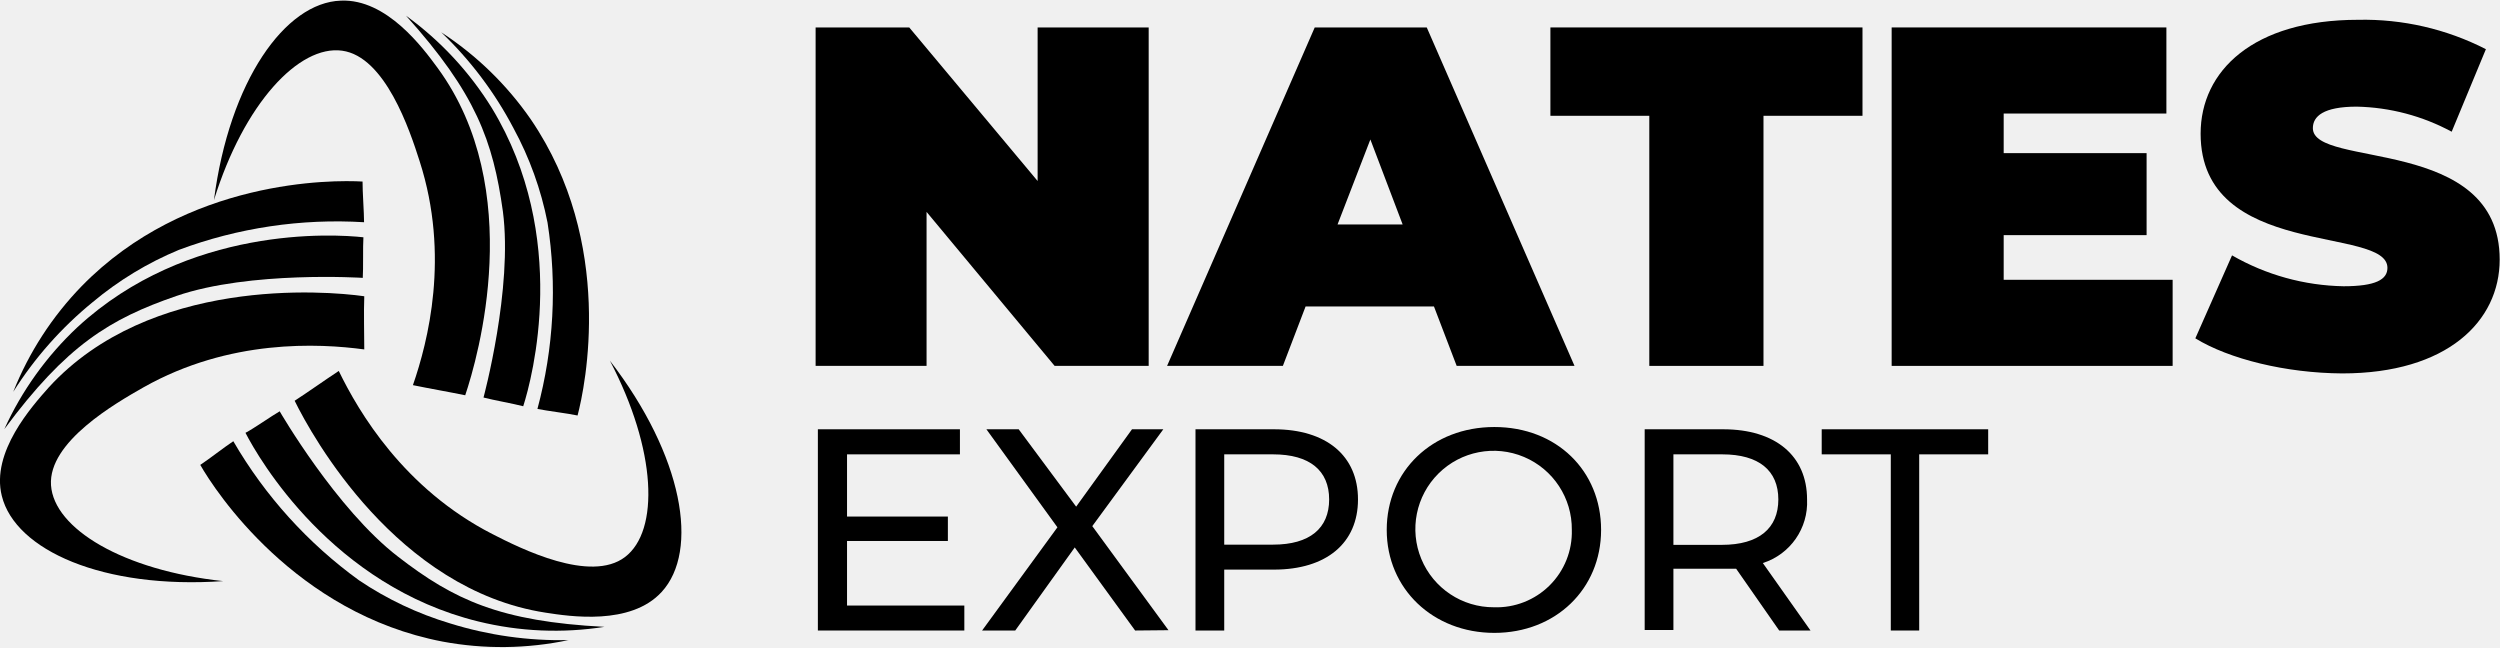
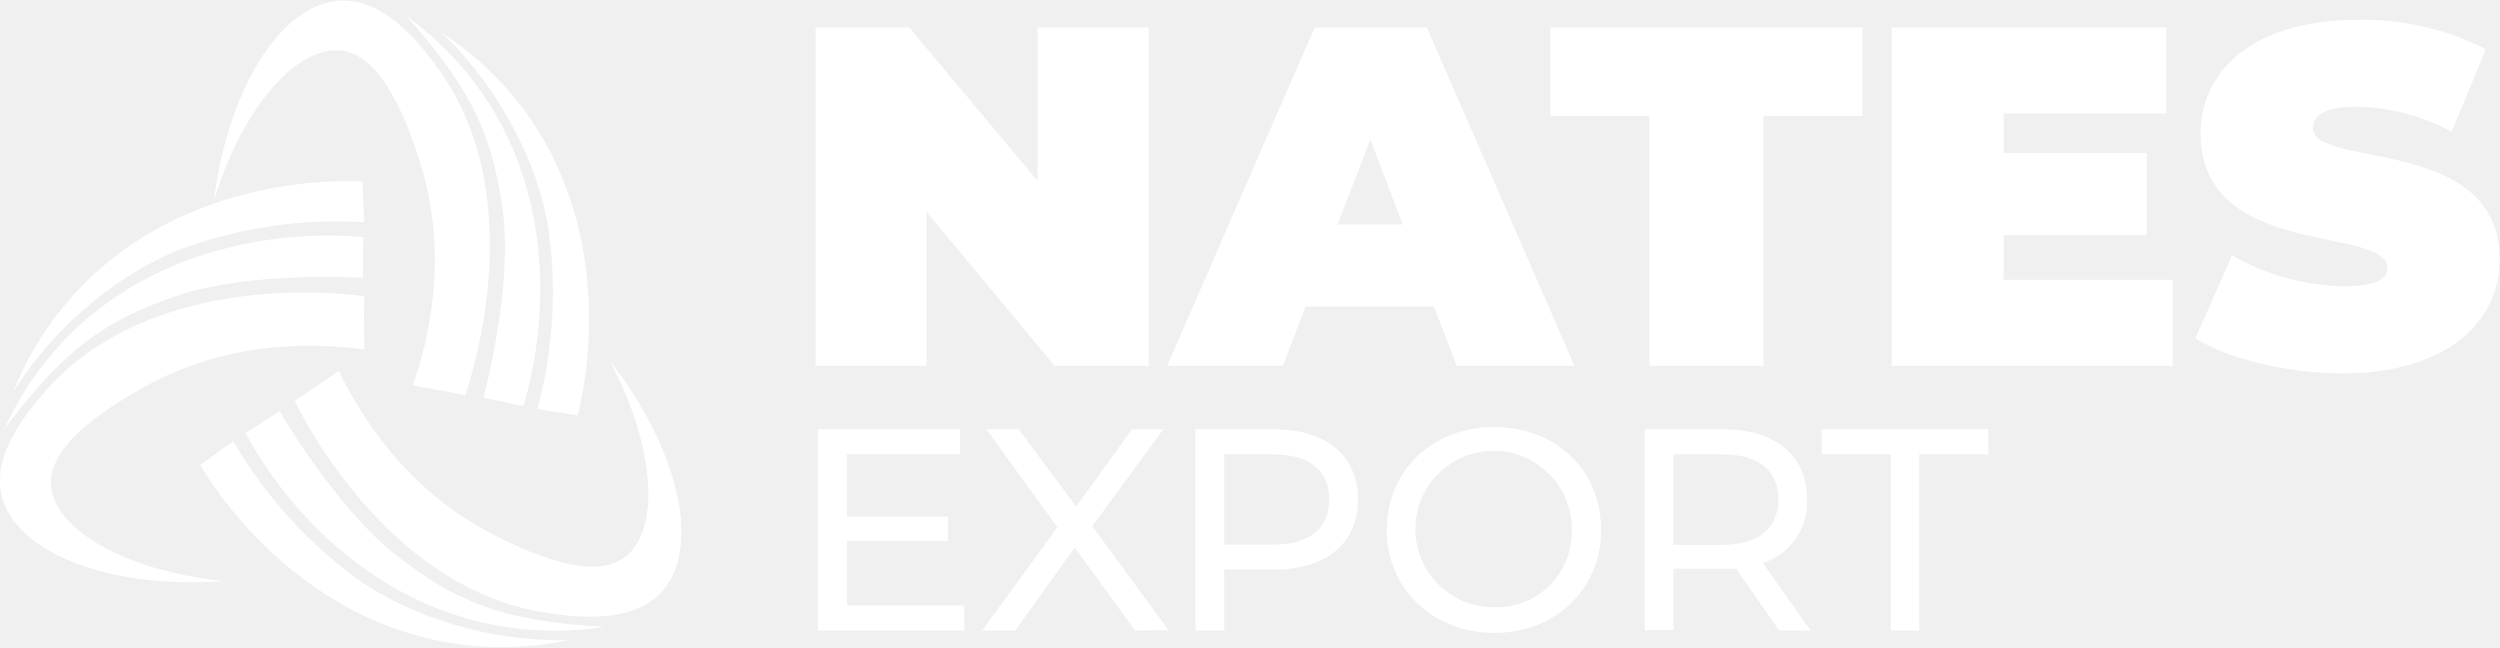
<svg xmlns="http://www.w3.org/2000/svg" viewBox="0 0 232.31 60.13">
  <defs>
    <style>.cls-1{fill:#fff;}</style>
  </defs>
  <g id="Capa_2" data-name="Capa 2">
    <g id="Capa_1-2" data-name="Capa 1">
-       <path className="cls-1" d="M20.74,54c-9.32-1-15.73-4.88-16-8.91s6-7.62,8.6-9.1c8-4.51,16.27-4.09,20.51-3.52,0-1.53-.06-3.41,0-4.94C30.16,27,13.94,25.72,4.53,36,3,37.73-.86,42,.17,46.09,1.42,51.12,9.57,54.77,20.74,54Z" />
-       <path className="cls-1" d="M.4,39.88c5.78-7.8,9.81-10.25,16-12.38,6.84-2.35,17.31-1.68,17.31-1.68.06-.89,0-2.88.06-3.77-2.76-.31-16.31-1.11-26.57,8.35A30,30,0,0,0,.4,39.88Z" />
-       <path className="cls-1" d="M1.23,36.41a34.63,34.63,0,0,1,7.39-8.34,30.91,30.91,0,0,1,8-4.85,41.91,41.91,0,0,1,17.21-2.57h0c0-.9-.15-2.88-.14-3.78-2.77-.16-16.35-.26-26.1,9.72A30.06,30.06,0,0,0,1.23,36.41Z" />
-       <path className="cls-1" d="M56.67,33.51c4.36,8.31,4.62,15.81,1.41,18.25S48.43,51,45.74,49.62c-8.2-4.21-12.39-11.3-14.26-15.15-1.28.84-2.82,1.94-4.1,2.77C29,40.55,36.89,54.8,50.69,56.93c2.25.35,7.91,1.22,10.79-1.92C65,51.19,63.51,42.38,56.67,33.51Z" />
-       <path className="cls-1" d="M56.17,58.25c-9.69-.5-14-2.51-19.18-6.52-5.74-4.41-11-13.51-11-13.51-.78.45-2.41,1.6-3.18,2,1.27,2.47,8.09,14.21,21.64,17.53A29.79,29.79,0,0,0,56.17,58.25Z" />
-       <path className="cls-1" d="M52.83,59.48a34.5,34.5,0,0,1-11-1.55,31.17,31.17,0,0,1-8.46-4A42,42,0,0,1,21.68,41h0c-.75.49-2.32,1.71-3.07,2.2C20,45.64,27.43,57,41.13,59.62A30,30,0,0,0,52.83,59.48Z" />
-       <path className="cls-1" d="M19.88,18.6c2.79-9,7.91-14.44,11.91-13.89S38.07,12.07,39,15c2.82,8.77.77,16.75-.63,20.79,1.5.31,3.36.63,4.86.94,1.18-3.5,5.69-19.14-2.56-30.41-1.35-1.84-4.73-6.45-9-6.26C26.51.23,21.32,7.5,19.88,18.6Z" />
-       <path className="cls-1" d="M37.73,1.46c6.49,7.21,8.09,11.65,9,18.18.94,7.17-1.8,17.3-1.8,17.3.86.23,2.83.58,3.69.81.85-2.65,4.33-15.77-2.91-27.7A30.21,30.21,0,0,0,37.73,1.46Z" />
-       <path className="cls-1" d="M41,3a34.39,34.39,0,0,1,6.71,8.9,30.83,30.83,0,0,1,3.17,8.79A41.86,41.86,0,0,1,49.94,38h0c.88.18,2.86.42,3.73.61.71-2.69,3.5-16-4.34-27.51A30.13,30.13,0,0,0,41,3Z" />
-       <path className="cls-1" d="M106.74,2.55V34H98L86.1,19.69V34H75.79V2.55h8.7L96.42,16.82V2.55Z" />
-       <path className="cls-1" d="M133.25,28.48H121.32L119.21,34H108.45L122.17,2.55h10.41L146.31,34H135.36Zm-2.91-7.62-3-7.9-3.05,7.9Z" />
-       <path className="cls-1" d="M153.26,10.76h-9.19V2.55h29v8.21h-9.2V34H153.26Z" />
-       <path className="cls-1" d="M201.89,26v8H175.78V2.55h25.53v8H186.19v3.68h13.28v7.62H186.19V26Z" />
-       <path className="cls-1" d="M204,31.44l3.41-7.71a21.54,21.54,0,0,0,10.36,2.87c3,0,4.08-.63,4.08-1.71,0-3.94-17.36-.76-17.36-12.47,0-5.83,4.89-10.58,14.63-10.58A24.91,24.91,0,0,1,231,4.57l-3.18,7.67A19.41,19.41,0,0,0,219,9.91c-3.1,0-4.08.9-4.08,2,0,3.77,17.36.63,17.36,12.21,0,5.74-4.89,10.58-14.63,10.58C212.43,34.67,207.14,33.37,204,31.44Z" />
-       <path className="cls-1" d="M89.61,56.27v2.32H76V39.89h13.2v2.33H78.71V48h9.37v2.27H78.71v6Z" />
-       <path className="cls-1" d="M105.48,58.59l-5.61-7.72-5.53,7.72H91.26l7-9.59-6.6-9.11h3L100,47.08l5.19-7.19h2.91l-6.6,9,7.08,9.67Z" />
-       <path className="cls-1" d="M126.19,46.41c0,4.06-2.94,6.52-7.81,6.52h-4.62v5.66h-2.67V39.89h7.29C123.25,39.89,126.19,42.35,126.19,46.41Zm-2.68,0c0-2.67-1.79-4.19-5.21-4.19h-4.54v8.39h4.54C121.72,50.61,123.51,49.08,123.51,46.41Z" />
-       <path className="cls-1" d="M128.86,49.24c0-5.47,4.22-9.56,10-9.56s9.92,4.06,9.92,9.56-4.23,9.57-9.92,9.57S128.86,54.72,128.86,49.24Zm17.2,0a7.27,7.27,0,1,0-7.24,7.19A7,7,0,0,0,146.06,49.24Z" />
-       <path className="cls-1" d="M165.33,58.59l-4-5.74c-.37,0-.77,0-1.17,0H155.5v5.69h-2.67V39.89h7.29c4.86,0,7.8,2.46,7.8,6.52a5.91,5.91,0,0,1-4.11,5.91l4.43,6.27Zm-.08-12.18c0-2.67-1.79-4.19-5.21-4.19H155.5v8.41H160C163.46,50.63,165.25,49.08,165.25,46.41Z" />
-       <path className="cls-1" d="M175.7,42.22h-6.42V39.89h15.47v2.33h-6.41V58.59H175.7Z" />
+       <path class="cls-1" d="M20.74,54c-9.32-1-15.73-4.88-16-8.91s6-7.62,8.6-9.1c8-4.51,16.27-4.09,20.51-3.52,0-1.53-.06-3.41,0-4.94C30.16,27,13.94,25.72,4.53,36,3,37.73-.86,42,.17,46.09,1.42,51.12,9.57,54.77,20.74,54Z" />
+       <path class="cls-1" d="M.4,39.88c5.78-7.8,9.81-10.25,16-12.38,6.84-2.35,17.31-1.68,17.31-1.68.06-.89,0-2.88.06-3.77-2.76-.31-16.31-1.11-26.57,8.35A30,30,0,0,0,.4,39.88Z" />
+       <path class="cls-1" d="M1.23,36.41a34.63,34.63,0,0,1,7.39-8.34,30.91,30.91,0,0,1,8-4.85,41.91,41.91,0,0,1,17.21-2.57h0c0-.9-.15-2.88-.14-3.78-2.77-.16-16.35-.26-26.1,9.72A30.06,30.06,0,0,0,1.23,36.41Z" />
+       <path class="cls-1" d="M56.67,33.51c4.36,8.31,4.62,15.81,1.41,18.25S48.43,51,45.74,49.62c-8.2-4.21-12.39-11.3-14.26-15.15-1.28.84-2.82,1.94-4.1,2.77C29,40.55,36.89,54.8,50.69,56.93c2.25.35,7.91,1.22,10.79-1.92C65,51.19,63.51,42.38,56.67,33.51Z" />
+       <path class="cls-1" d="M56.17,58.25c-9.69-.5-14-2.51-19.18-6.52-5.74-4.41-11-13.51-11-13.51-.78.45-2.41,1.6-3.18,2,1.27,2.47,8.09,14.21,21.64,17.53A29.79,29.79,0,0,0,56.17,58.25Z" />
+       <path class="cls-1" d="M52.83,59.48a34.5,34.5,0,0,1-11-1.55,31.17,31.17,0,0,1-8.46-4A42,42,0,0,1,21.68,41h0c-.75.49-2.32,1.71-3.07,2.2C20,45.64,27.43,57,41.13,59.62A30,30,0,0,0,52.83,59.48Z" />
+       <path class="cls-1" d="M19.88,18.6c2.79-9,7.91-14.44,11.91-13.89S38.07,12.07,39,15c2.82,8.77.77,16.75-.63,20.79,1.5.31,3.36.63,4.86.94,1.18-3.5,5.69-19.14-2.56-30.41-1.35-1.84-4.73-6.45-9-6.26C26.51.23,21.32,7.5,19.88,18.6Z" />
+       <path class="cls-1" d="M37.73,1.46c6.49,7.21,8.09,11.65,9,18.18.94,7.17-1.8,17.3-1.8,17.3.86.23,2.83.58,3.69.81.85-2.65,4.33-15.77-2.91-27.7A30.21,30.21,0,0,0,37.73,1.46Z" />
+       <path class="cls-1" d="M41,3a34.39,34.39,0,0,1,6.71,8.9,30.83,30.83,0,0,1,3.17,8.79A41.86,41.86,0,0,1,49.94,38h0c.88.18,2.86.42,3.73.61.71-2.69,3.5-16-4.34-27.51A30.13,30.13,0,0,0,41,3Z" />
+       <path class="cls-1" d="M106.74,2.55V34H98L86.1,19.69V34H75.79V2.55h8.7L96.42,16.82V2.55Z" />
+       <path class="cls-1" d="M133.25,28.48H121.32L119.21,34H108.45L122.17,2.55h10.41L146.31,34H135.36Zm-2.91-7.62-3-7.9-3.05,7.9Z" />
+       <path class="cls-1" d="M153.26,10.76h-9.19V2.55h29v8.21h-9.2V34H153.26Z" />
+       <path class="cls-1" d="M201.89,26v8H175.78V2.55h25.53v8H186.19v3.68h13.28v7.62H186.19V26Z" />
+       <path class="cls-1" d="M204,31.44l3.41-7.71a21.54,21.54,0,0,0,10.36,2.87c3,0,4.08-.63,4.08-1.71,0-3.94-17.36-.76-17.36-12.47,0-5.83,4.89-10.58,14.63-10.58A24.91,24.91,0,0,1,231,4.57l-3.18,7.67A19.41,19.41,0,0,0,219,9.91c-3.1,0-4.08.9-4.08,2,0,3.77,17.36.63,17.36,12.21,0,5.74-4.89,10.58-14.63,10.58C212.43,34.67,207.14,33.37,204,31.44Z" />
+       <path class="cls-1" d="M89.61,56.27v2.32H76V39.89h13.2v2.33H78.71V48h9.37v2.27H78.71v6Z" />
+       <path class="cls-1" d="M105.48,58.59l-5.61-7.72-5.53,7.72H91.26l7-9.59-6.6-9.11h3L100,47.08l5.19-7.19h2.91l-6.6,9,7.08,9.67Z" />
+       <path class="cls-1" d="M126.19,46.41c0,4.06-2.94,6.52-7.81,6.52h-4.62v5.66h-2.67V39.89h7.29C123.25,39.89,126.19,42.35,126.19,46.41Zm-2.68,0c0-2.67-1.79-4.19-5.21-4.19h-4.54v8.39h4.54C121.72,50.61,123.51,49.08,123.51,46.41Z" />
+       <path class="cls-1" d="M128.86,49.24c0-5.47,4.22-9.56,10-9.56s9.92,4.06,9.92,9.56-4.23,9.57-9.92,9.57S128.86,54.72,128.86,49.24Zm17.2,0a7.27,7.27,0,1,0-7.24,7.19A7,7,0,0,0,146.06,49.24Z" />
+       <path class="cls-1" d="M165.33,58.59l-4-5.74c-.37,0-.77,0-1.17,0H155.5v5.69h-2.67V39.89h7.29c4.86,0,7.8,2.46,7.8,6.52a5.91,5.91,0,0,1-4.11,5.91l4.43,6.27Zm-.08-12.18c0-2.67-1.79-4.19-5.21-4.19H155.5v8.41H160C163.46,50.63,165.25,49.08,165.25,46.41Z" />
+       <path class="cls-1" d="M175.7,42.22h-6.42V39.89h15.47v2.33h-6.41V58.59H175.7Z" />
    </g>
  </g>
</svg>
